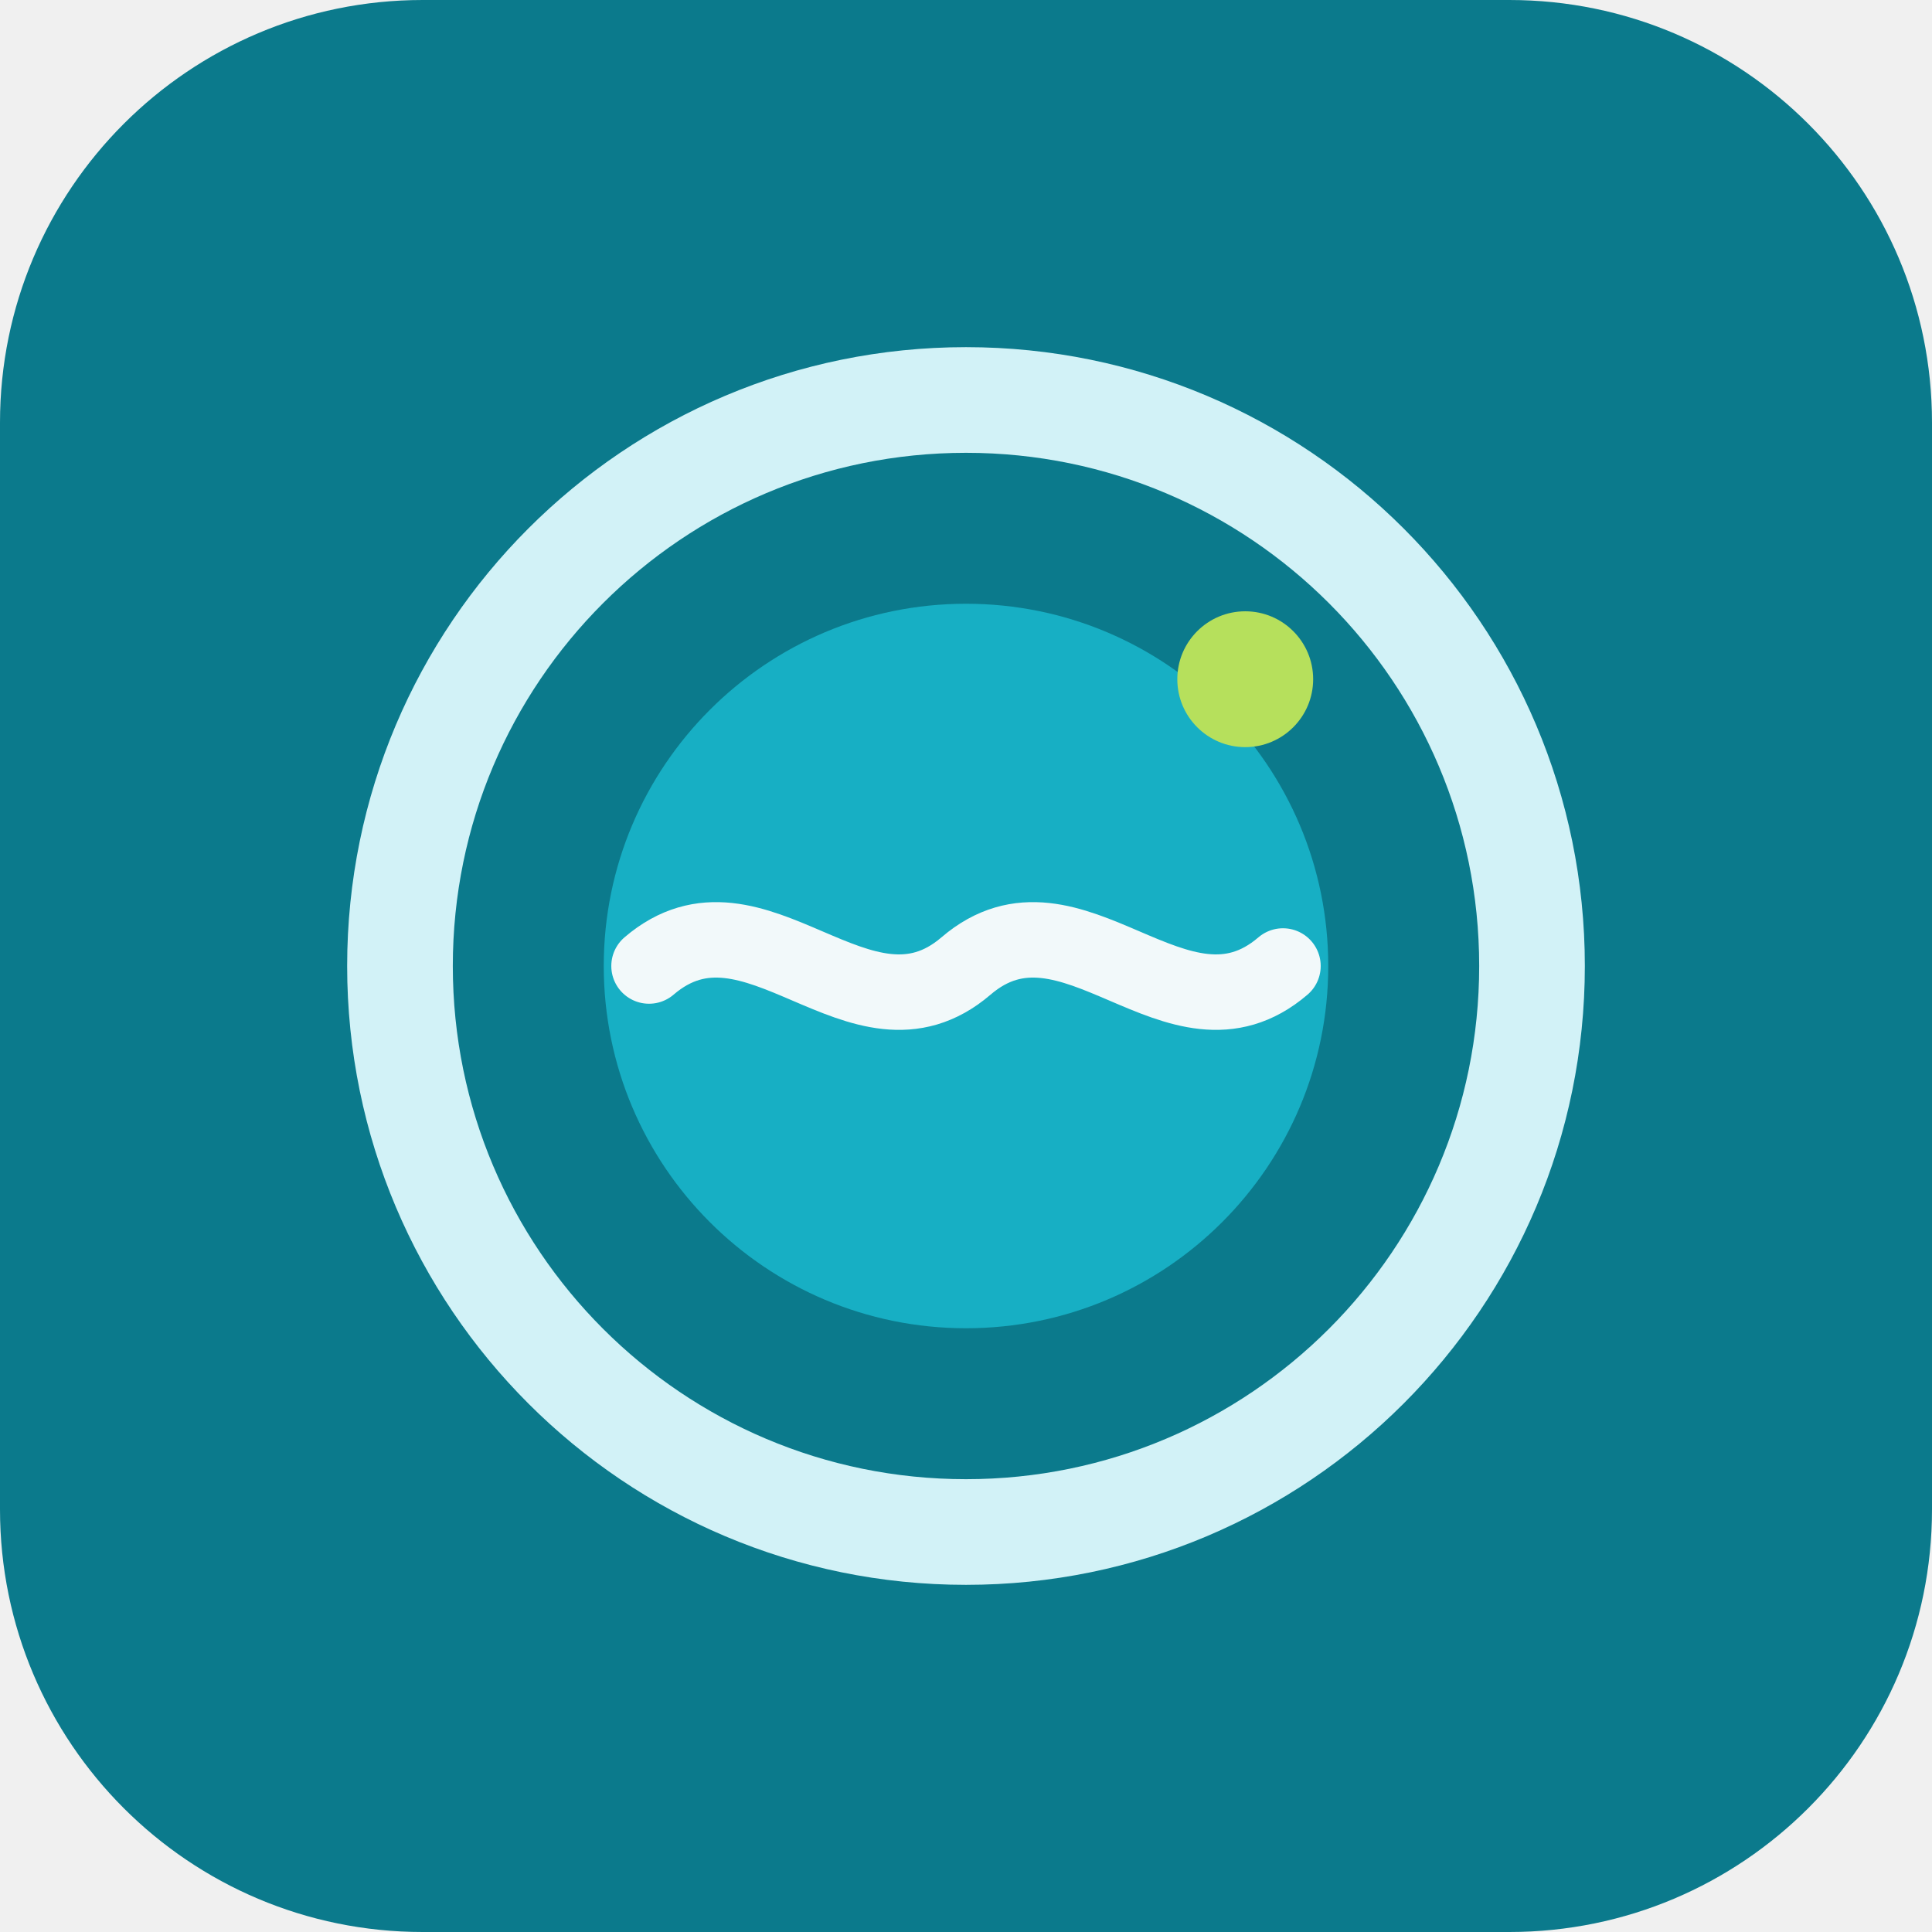
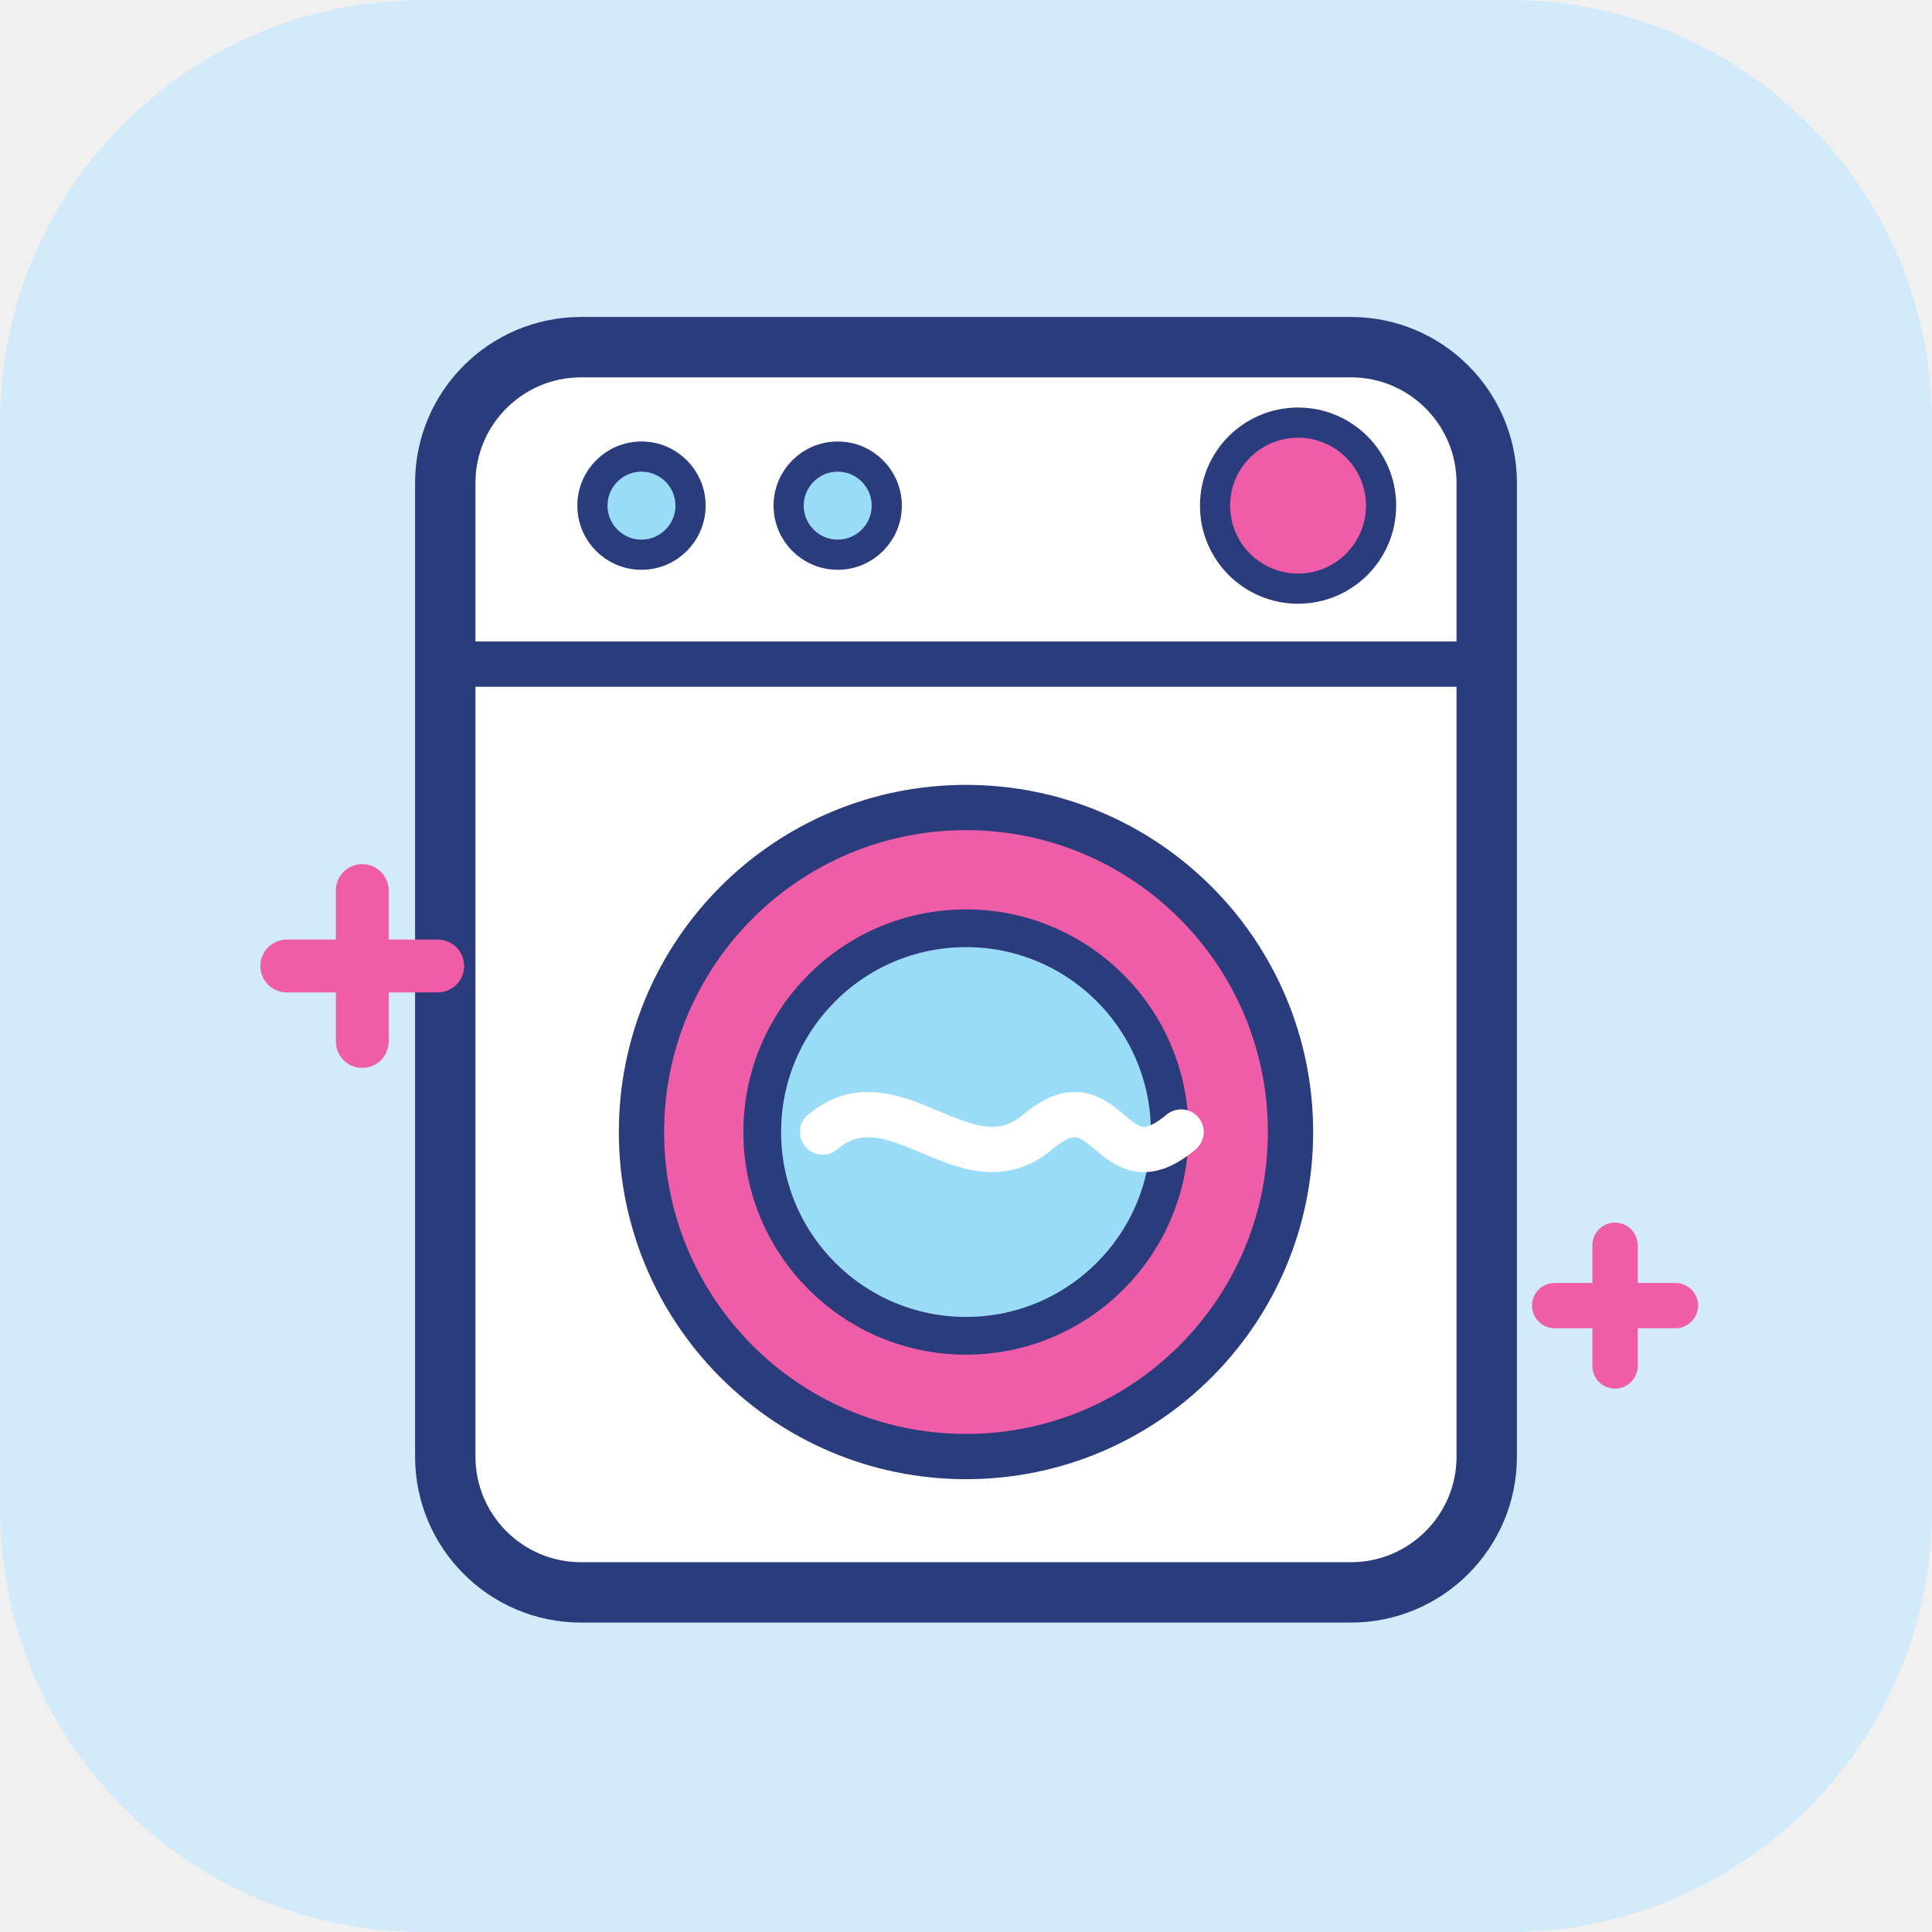
<svg xmlns="http://www.w3.org/2000/svg" viewBox="0 0 512 512">
-   <rect width="512" height="512" rx="112" fill="#0B7A8C" />
-   <circle cx="256" cy="256" r="150" fill="none" stroke="#D2F2F7" stroke-width="28" />
-   <circle cx="256" cy="256" r="96" fill="#17AFC4" />
-   <path d="M172 256c28-24 56 24 84 0s56 24 84 0" stroke="#F2F9FA" stroke-width="20" fill="none" stroke-linecap="round" />
-   <circle cx="330" cy="180" r="18" fill="#B6E05C" />
+   <rect width="512" height="512" rx="112" fill="#D2EAF9" />
+   <rect x="118" y="92" width="276" height="330" rx="36" fill="#FFFFFF" stroke="#2B3C7C" stroke-width="16" />
+   <line x1="118" y1="176" x2="394" y2="176" stroke="#2B3C7C" stroke-width="12" />
+   <circle cx="170" cy="134" r="13" fill="#9ADCF8" stroke="#2B3C7C" stroke-width="8" />
+   <circle cx="222" cy="134" r="13" fill="#9ADCF8" stroke="#2B3C7C" stroke-width="8" />
+   <circle cx="344" cy="134" r="22" fill="#EF5DA8" stroke="#2B3C7C" stroke-width="8" />
+   <circle cx="256" cy="300" r="86" fill="#EF5DA8" stroke="#2B3C7C" stroke-width="12" />
+   <circle cx="256" cy="300" r="54" fill="#9ADCF8" stroke="#2B3C7C" stroke-width="10" />
+   <path d="M218 300c19-16 38 16 57 0s19 16 38 0" stroke="#FFFFFF" stroke-width="12" fill="none" stroke-linecap="round" />
+   <path d="M96 236l0 40M76 256l40 0" stroke="#EF5DA8" stroke-width="14" stroke-linecap="round" />
+   <path d="M428 330l0 32M412 346l32 0" stroke="#EF5DA8" stroke-width="12" stroke-linecap="round" />
</svg>
